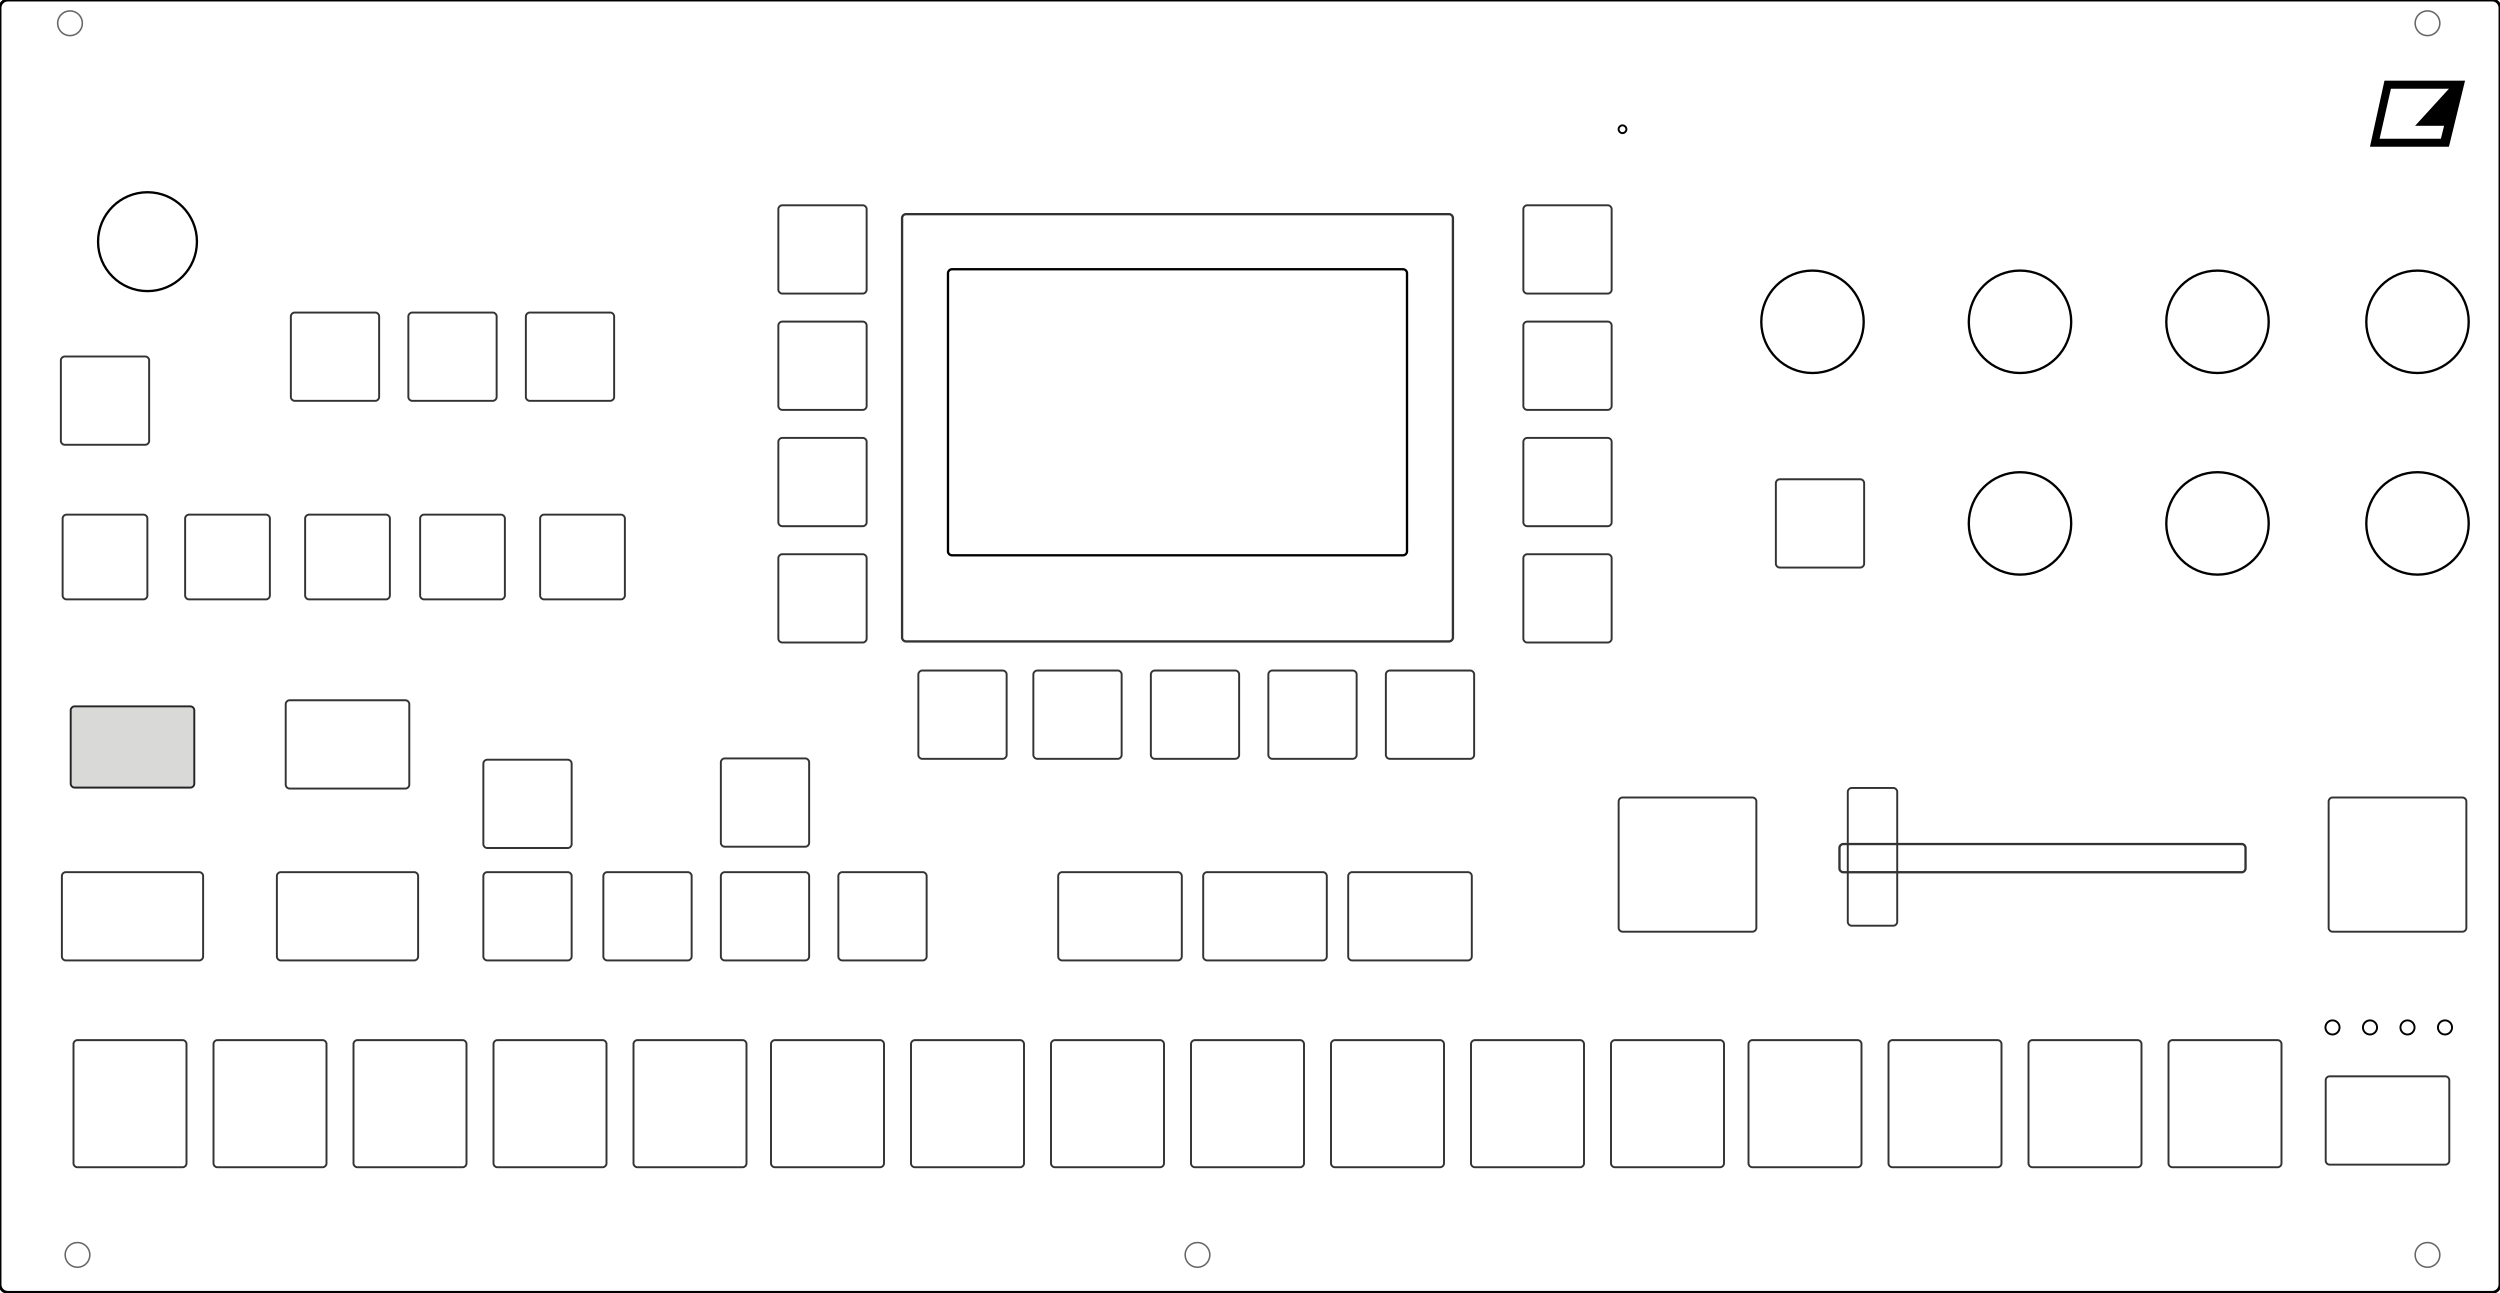
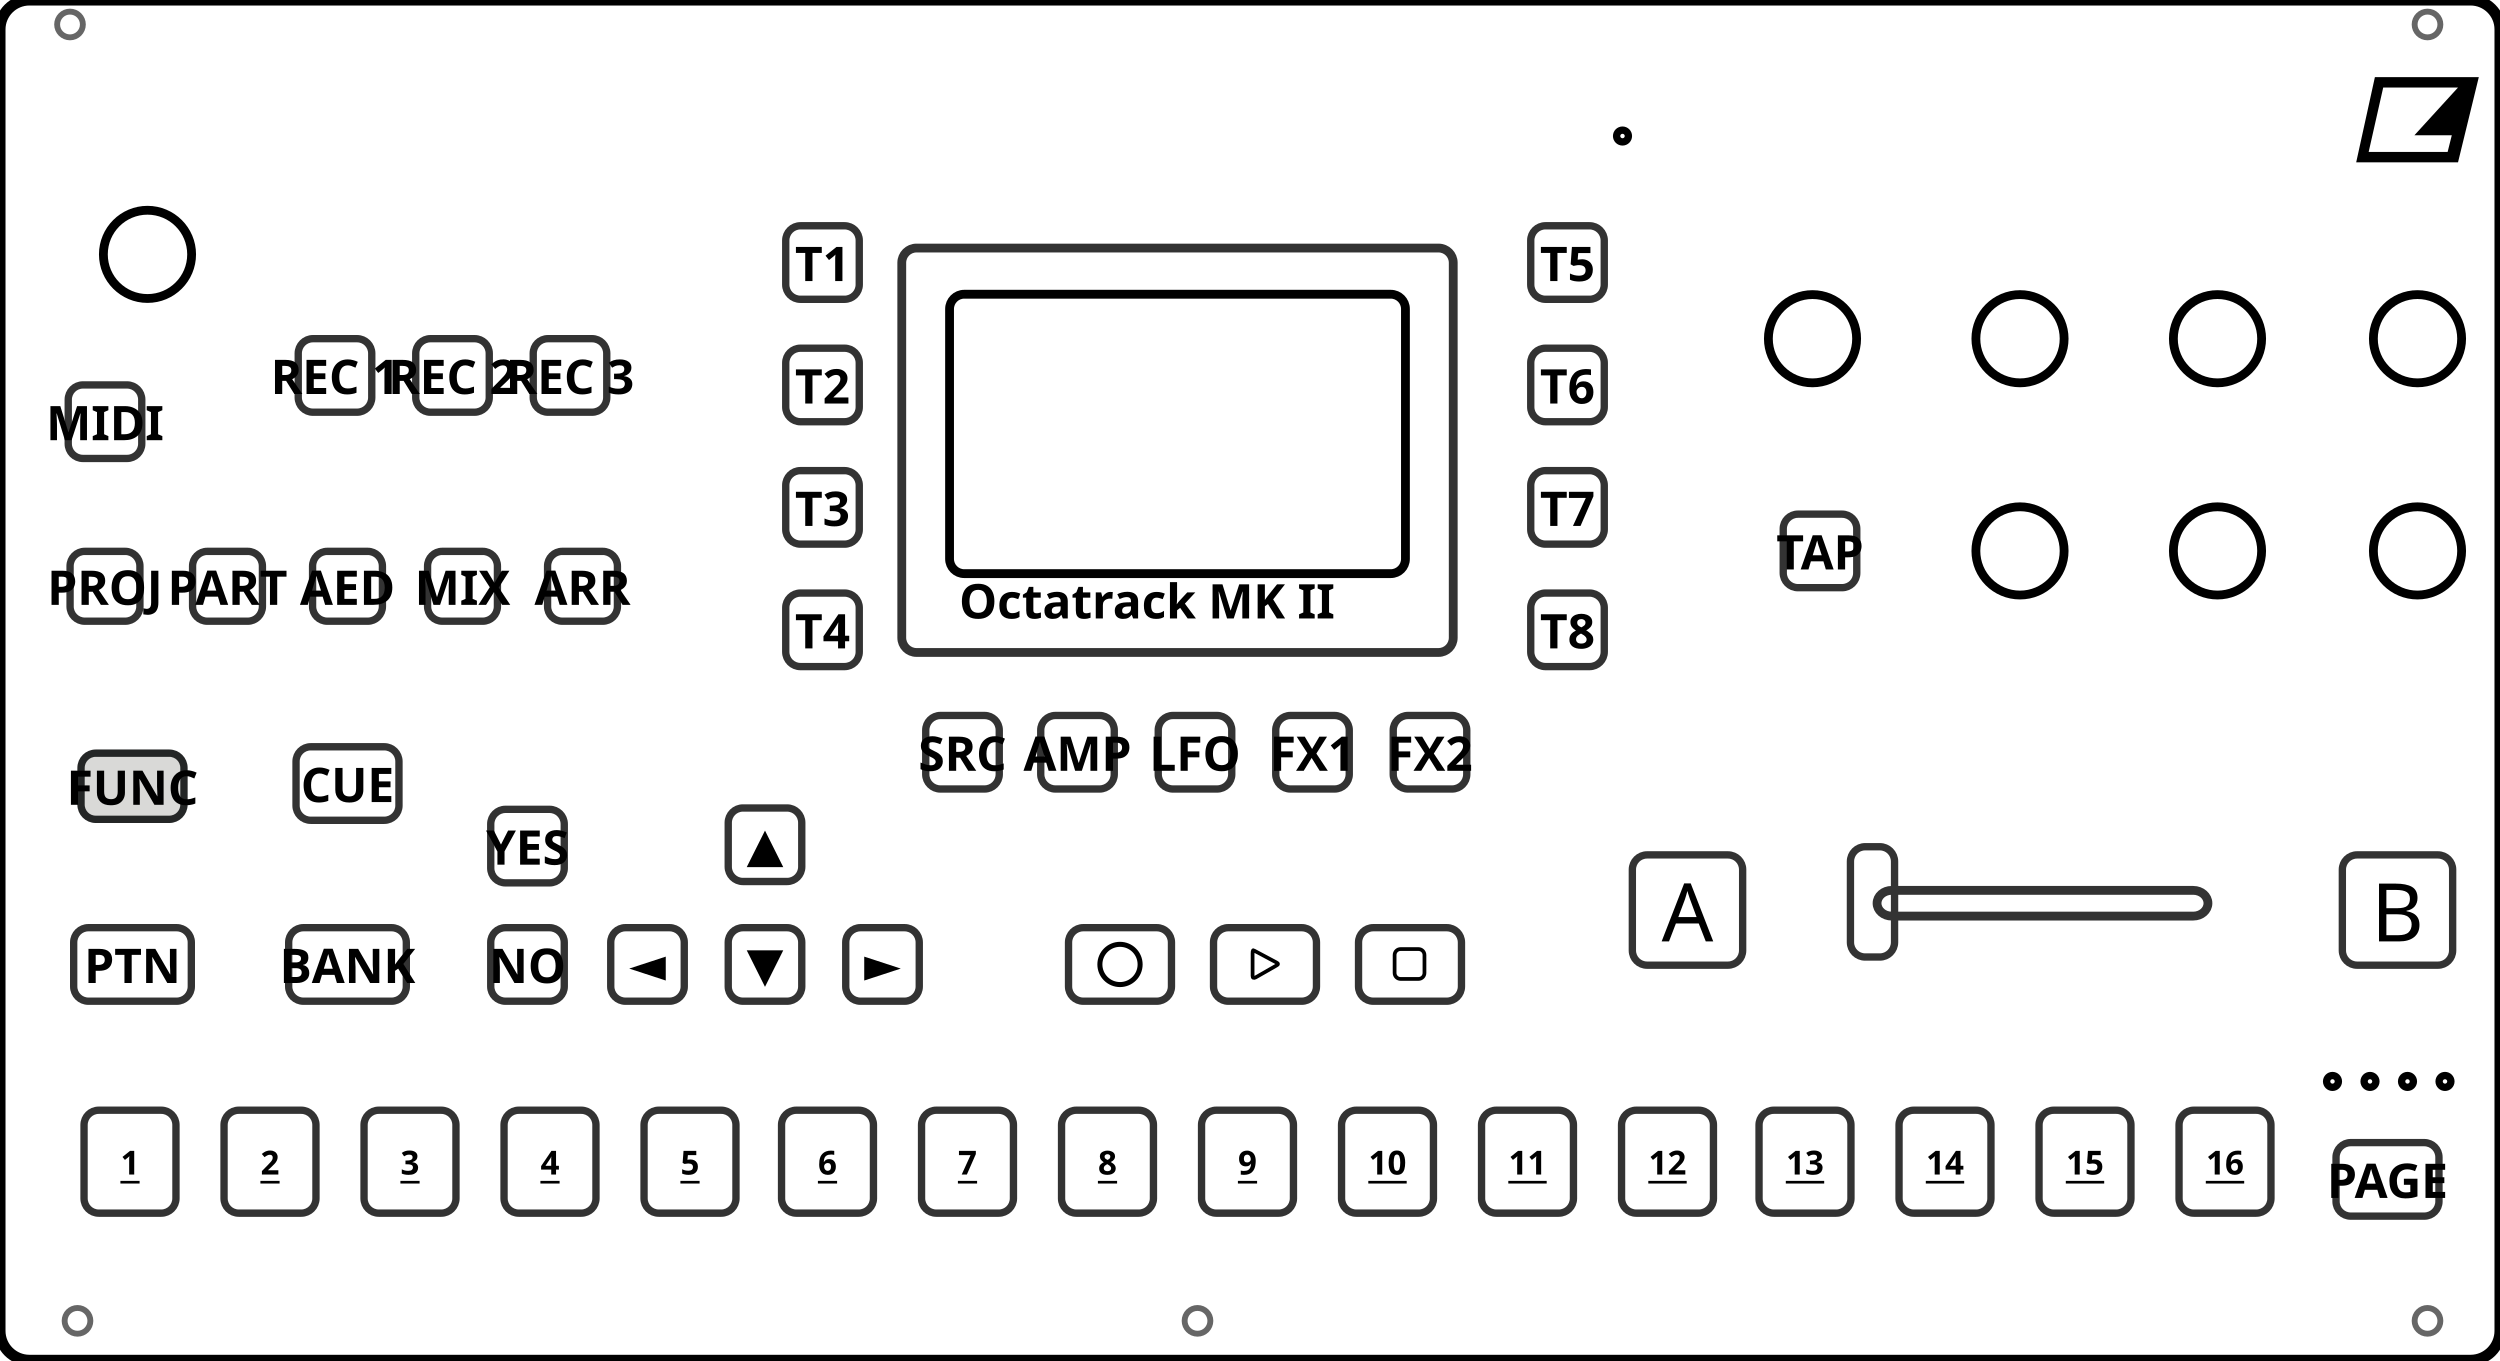
- <svg xmlns="http://www.w3.org/2000/svg" baseProfile="full" height="664.3mm" version="1.1" viewBox="0 0 1285.04 664.3" width="1285.04mm">
+ <svg xmlns="http://www.w3.org/2000/svg" baseProfile="full" height="185.0mm" version="1.1" viewBox="0 0 340.0 185.0" width="340.0mm">
  <defs />
-   <rect fill="none" height="664.3" rx="4" stroke="#000000" stroke-width="1.5" width="1285.04" x="0" y="0" />
-   <circle cx="35.981" cy="11.957" fill="none" r="6.355" stroke="#666666" stroke-width="0.8" />
-   <circle cx="1247.774" cy="11.957" fill="none" r="6.355" stroke="#666666" stroke-width="0.8" />
-   <circle cx="39.836" cy="645.035" fill="none" r="6.355" stroke="#666666" stroke-width="0.8" />
-   <circle cx="615.534" cy="645.035" fill="none" r="6.355" stroke="#666666" stroke-width="0.8" />
-   <circle cx="1247.774" cy="645.035" fill="none" r="6.355" stroke="#666666" stroke-width="0.8" />
-   <path d="M5.848 0.015L38.335 0.015L31.837 26.654L0 26.654ZM8.447 3.264L3.899 23.405L28.589 23.405L29.888 18.207L18.193 18.207L31.837 3.264Z" fill="#000000" fill-rule="evenodd" stroke="none" stroke-linecap="round" stroke-linejoin="round" stroke-width="0" transform="translate(1218.197 41.4584) scale(1.274908)" />
-   <circle cx="75.817" cy="124.224" fill="none" r="25.41" stroke="#000000" stroke-width="1.2" />
-   <rect fill="none" height="45.38" rx="2.0" stroke="#333333" stroke-width="1.0" width="45.38" x="31.282" y="183.243" />
-   <rect fill="none" height="45.38" rx="2.0" stroke="#333333" stroke-width="1.0" width="45.38" x="149.505" y="160.657" />
-   <rect fill="none" height="45.38" rx="2.0" stroke="#333333" stroke-width="1.0" width="45.38" x="209.902" y="160.657" />
-   <rect fill="none" height="45.38" rx="2.0" stroke="#333333" stroke-width="1.0" width="45.38" x="270.299" y="160.657" />
-   <rect fill="none" height="43.56" rx="2.0" stroke="#333333" stroke-width="1.0" width="43.56" x="32.192" y="264.533" />
-   <rect fill="none" height="43.56" rx="2.0" stroke="#333333" stroke-width="1.0" width="43.56" x="95.159" y="264.533" />
-   <rect fill="none" height="43.56" rx="2.0" stroke="#333333" stroke-width="1.0" width="43.56" x="156.841" y="264.533" />
-   <rect fill="none" height="43.56" rx="2.0" stroke="#333333" stroke-width="1.0" width="43.56" x="215.952" y="264.533" />
-   <rect fill="none" height="43.56" rx="2.0" stroke="#333333" stroke-width="1.0" width="43.56" x="277.634" y="264.533" />
-   <rect fill="#d9d9d7" height="41.75" rx="2.0" stroke="#242626" stroke-width="1.0" width="63.53" x="36.342" y="363.09" />
-   <rect fill="none" height="45.38" rx="2.0" stroke="#333333" stroke-width="1.0" width="63.53" x="146.856" y="359.947" />
-   <rect fill="none" height="219.62" rx="2.0" stroke="#333333" stroke-width="1.2" width="283.14" x="463.684" y="110.073" />
-   <rect fill="none" height="147.02" rx="2.0" stroke="#000000" stroke-width="1.2" width="235.95" x="487.279" y="138.402" />
-   <rect fill="none" height="45.38" rx="2.0" stroke="#333333" stroke-width="1.0" width="45.38" x="400.088" y="105.52" />
-   <rect fill="none" height="45.38" rx="2.0" stroke="#333333" stroke-width="1.0" width="45.38" x="783.03" y="105.52" />
-   <rect fill="none" height="45.38" rx="2.0" stroke="#333333" stroke-width="1.0" width="45.38" x="400.088" y="165.307" />
-   <rect fill="none" height="45.38" rx="2.0" stroke="#333333" stroke-width="1.0" width="45.38" x="783.03" y="165.307" />
-   <rect fill="none" height="45.38" rx="2.0" stroke="#333333" stroke-width="1.0" width="45.38" x="400.088" y="225.094" />
-   <rect fill="none" height="45.38" rx="2.0" stroke="#333333" stroke-width="1.0" width="45.38" x="783.03" y="225.094" />
-   <rect fill="none" height="45.38" rx="2.0" stroke="#333333" stroke-width="1.0" width="45.38" x="400.088" y="284.881" />
-   <rect fill="none" height="45.38" rx="2.0" stroke="#333333" stroke-width="1.0" width="45.38" x="783.03" y="284.881" />
-   <rect fill="none" height="45.38" rx="2.0" stroke="#333333" stroke-width="1.0" width="45.38" x="472.05" y="344.668" />
-   <rect fill="none" height="45.38" rx="2.0" stroke="#333333" stroke-width="1.0" width="45.38" x="531.162" y="344.668" />
-   <rect fill="none" height="45.38" rx="2.0" stroke="#333333" stroke-width="1.0" width="45.38" x="591.559" y="344.668" />
-   <rect fill="none" height="45.38" rx="2.0" stroke="#333333" stroke-width="1.0" width="45.38" x="651.956" y="344.668" />
-   <rect fill="none" height="45.38" rx="2.0" stroke="#333333" stroke-width="1.0" width="45.38" x="712.353" y="344.668" />
-   <circle cx="931.654" cy="165.411" fill="none" r="26.32" stroke="#000000" stroke-width="1.2" />
-   <circle cx="1038.312" cy="165.411" fill="none" r="26.32" stroke="#000000" stroke-width="1.2" />
-   <circle cx="1139.83" cy="165.411" fill="none" r="26.32" stroke="#000000" stroke-width="1.2" />
-   <circle cx="1242.634" cy="165.411" fill="none" r="26.32" stroke="#000000" stroke-width="1.2" />
-   <circle cx="1038.312" cy="269.041" fill="none" r="26.32" stroke="#000000" stroke-width="1.2" />
-   <circle cx="1139.83" cy="269.041" fill="none" r="26.32" stroke="#000000" stroke-width="1.2" />
-   <circle cx="1242.634" cy="269.041" fill="none" r="26.32" stroke="#000000" stroke-width="1.2" />
-   <rect fill="none" height="45.38" rx="2.0" stroke="#333333" stroke-width="1.0" width="45.38" x="912.819" y="246.351" />
-   <rect fill="none" height="45.38" rx="2.0" stroke="#333333" stroke-width="1.0" width="72.6" x="31.807" y="448.299" />
-   <rect fill="none" height="45.38" rx="2.0" stroke="#333333" stroke-width="1.0" width="72.6" x="142.321" y="448.299" />
-   <rect fill="none" height="45.38" rx="2.0" stroke="#333333" stroke-width="1.0" width="45.38" x="248.453" y="390.505" />
-   <rect fill="none" height="45.38" rx="2.0" stroke="#333333" stroke-width="1.0" width="45.38" x="248.453" y="448.299" />
-   <rect fill="none" height="45.38" rx="2.0" stroke="#333333" stroke-width="1.0" width="45.38" x="370.532" y="389.84" />
-   <rect fill="none" height="45.38" rx="2.0" stroke="#333333" stroke-width="1.0" width="45.38" x="310.135" y="448.299" />
-   <rect fill="none" height="45.38" rx="2.0" stroke="#333333" stroke-width="1.0" width="45.38" x="370.532" y="448.299" />
-   <rect fill="none" height="45.38" rx="2.0" stroke="#333333" stroke-width="1.0" width="45.38" x="430.929" y="448.299" />
-   <rect fill="none" height="45.38" rx="2.0" stroke="#333333" stroke-width="1.0" width="63.53" x="543.933" y="448.299" />
-   <rect fill="none" height="45.38" rx="2.0" stroke="#333333" stroke-width="1.0" width="63.53" x="618.465" y="448.299" />
-   <rect fill="none" height="45.38" rx="2.0" stroke="#333333" stroke-width="1.0" width="63.53" x="692.998" y="448.299" />
-   <rect fill="none" height="68.97" rx="2.0" stroke="#333333" stroke-width="1.0" width="70.79" x="832.007" y="409.932" />
-   <rect fill="none" height="68.97" rx="2.0" stroke="#333333" stroke-width="1.0" width="70.79" x="1196.958" y="409.932" />
-   <rect fill="none" height="14.52" rx="2.0" stroke="#333333" stroke-width="1.2" width="208.73" x="945.513" y="433.835" />
-   <rect fill="none" height="70.79" rx="2.0" stroke="#333333" stroke-width="1.0" width="25.41" x="949.79" y="405.036" />
-   <rect fill="none" height="65.34" rx="2.0" stroke="#333333" stroke-width="1.0" width="58.08" x="37.782" y="534.642" />
-   <rect fill="none" height="65.34" rx="2.0" stroke="#333333" stroke-width="1.0" width="58.08" x="109.744" y="534.642" />
-   <rect fill="none" height="65.34" rx="2.0" stroke="#333333" stroke-width="1.0" width="58.08" x="181.707" y="534.642" />
-   <rect fill="none" height="65.34" rx="2.0" stroke="#333333" stroke-width="1.0" width="58.08" x="253.669" y="534.642" />
-   <rect fill="none" height="65.34" rx="2.0" stroke="#333333" stroke-width="1.0" width="58.08" x="325.631" y="534.642" />
-   <rect fill="none" height="65.34" rx="2.0" stroke="#333333" stroke-width="1.0" width="58.08" x="396.308" y="534.642" />
-   <rect fill="none" height="65.34" rx="2.0" stroke="#333333" stroke-width="1.0" width="58.08" x="468.27" y="534.642" />
-   <rect fill="none" height="65.34" rx="2.0" stroke="#333333" stroke-width="1.0" width="58.08" x="540.233" y="534.642" />
-   <rect fill="none" height="65.34" rx="2.0" stroke="#333333" stroke-width="1.0" width="58.08" x="612.195" y="534.642" />
-   <rect fill="none" height="65.34" rx="2.0" stroke="#333333" stroke-width="1.0" width="58.08" x="684.157" y="534.642" />
-   <rect fill="none" height="65.34" rx="2.0" stroke="#333333" stroke-width="1.0" width="58.08" x="756.119" y="534.642" />
-   <rect fill="none" height="65.34" rx="2.0" stroke="#333333" stroke-width="1.0" width="58.08" x="828.082" y="534.642" />
-   <rect fill="none" height="65.34" rx="2.0" stroke="#333333" stroke-width="1.0" width="58.08" x="898.759" y="534.642" />
-   <rect fill="none" height="65.34" rx="2.0" stroke="#333333" stroke-width="1.0" width="58.08" x="970.721" y="534.642" />
-   <rect fill="none" height="65.34" rx="2.0" stroke="#333333" stroke-width="1.0" width="58.08" x="1042.683" y="534.642" />
-   <rect fill="none" height="65.34" rx="2.0" stroke="#333333" stroke-width="1.0" width="58.08" x="1114.646" y="534.642" />
-   <rect fill="none" height="45.39" rx="2.0" stroke="#333333" stroke-width="1.0" width="63.53" x="1195.448" y="553.253" />
-   <circle cx="1198.942" cy="528.119" fill="none" r="3.63" stroke="#000000" stroke-width="1.0" />
-   <circle cx="1218.218" cy="528.119" fill="none" r="3.63" stroke="#000000" stroke-width="1.0" />
-   <circle cx="1237.494" cy="528.119" fill="none" r="3.63" stroke="#000000" stroke-width="1.0" />
-   <circle cx="1256.769" cy="528.119" fill="none" r="3.63" stroke="#000000" stroke-width="1.0" />
-   <circle cx="833.991" cy="66.43" fill="none" r="2.0" stroke="#000000" stroke-width="1.0" />
+   <rect fill="none" height="185.0" rx="4" stroke="#000000" stroke-width="1.5" width="340.0" x="0" y="0" />
+   <circle cx="9.52" cy="3.33" fill="none" r="1.75" stroke="#666666" stroke-width="0.8" />
+   <circle cx="330.14" cy="3.33" fill="none" r="1.75" stroke="#666666" stroke-width="0.8" />
+   <circle cx="10.54" cy="179.635" fill="none" r="1.75" stroke="#666666" stroke-width="0.8" />
+   <circle cx="162.86" cy="179.635" fill="none" r="1.75" stroke="#666666" stroke-width="0.8" />
+   <circle cx="330.14" cy="179.635" fill="none" r="1.75" stroke="#666666" stroke-width="0.8" />
+   <path d="M5.848 0.015L38.335 0.015L31.837 26.654L0 26.654ZM8.447 3.264L3.899 23.405L28.589 23.405L29.888 18.207L18.193 18.207L31.837 3.264Z" fill="#000000" fill-rule="evenodd" stroke="none" stroke-linecap="round" stroke-linejoin="round" stroke-width="0" transform="translate(320.4429 10.48) scale(0.4349685)" />
+   <circle cx="20.06" cy="34.595" fill="none" r="6.0" stroke="#000000" stroke-width="1.2" />
+   <rect fill="none" height="10.0" rx="2.0" stroke="#333333" stroke-width="1.0" width="10.0" x="9.28" y="52.35" />
+   <text dominant-baseline="central" fill="#000000" font-family="sans-serif" font-size="6.5" font-weight="bold" text-anchor="middle" x="14.28" y="57.35">MIDI</text>
+   <rect fill="none" height="10.0" rx="2.0" stroke="#333333" stroke-width="1.0" width="10.0" x="40.56" y="46.06" />
+   <text dominant-baseline="central" fill="#000000" font-family="sans-serif" font-size="6.5" font-weight="bold" text-anchor="middle" x="45.56" y="51.06">REC 1</text>
+   <rect fill="none" height="10.0" rx="2.0" stroke="#333333" stroke-width="1.0" width="10.0" x="56.54" y="46.06" />
+   <text dominant-baseline="central" fill="#000000" font-family="sans-serif" font-size="6.5" font-weight="bold" text-anchor="middle" x="61.54" y="51.06">REC 2</text>
+   <rect fill="none" height="10.0" rx="2.0" stroke="#333333" stroke-width="1.0" width="10.0" x="72.52" y="46.06" />
+   <text dominant-baseline="central" fill="#000000" font-family="sans-serif" font-size="6.5" font-weight="bold" text-anchor="middle" x="77.52" y="51.06">REC 3</text>
+   <rect fill="none" height="9.5" rx="2.0" stroke="#333333" stroke-width="1.0" width="9.5" x="9.53" y="74.985" />
+   <text dominant-baseline="central" fill="#000000" font-family="sans-serif" font-size="6.5" font-weight="bold" text-anchor="middle" x="14.28" y="79.735">PROJ</text>
+   <rect fill="none" height="9.5" rx="2.0" stroke="#333333" stroke-width="1.0" width="9.5" x="26.19" y="74.985" />
+   <text dominant-baseline="central" fill="#000000" font-family="sans-serif" font-size="6.5" font-weight="bold" text-anchor="middle" x="30.94" y="79.735">PART</text>
+   <rect fill="none" height="9.5" rx="2.0" stroke="#333333" stroke-width="1.0" width="9.5" x="42.51" y="74.985" />
+   <text dominant-baseline="central" fill="#000000" font-family="sans-serif" font-size="6.5" font-weight="bold" text-anchor="middle" x="47.26" y="79.735">AED</text>
+   <rect fill="none" height="9.5" rx="2.0" stroke="#333333" stroke-width="1.0" width="9.5" x="58.15" y="74.985" />
+   <text dominant-baseline="central" fill="#000000" font-family="sans-serif" font-size="6.5" font-weight="bold" text-anchor="middle" x="62.9" y="79.735">MIX</text>
+   <rect fill="none" height="9.5" rx="2.0" stroke="#333333" stroke-width="1.0" width="9.5" x="74.47" y="74.985" />
+   <text dominant-baseline="central" fill="#000000" font-family="sans-serif" font-size="6.5" font-weight="bold" text-anchor="middle" x="79.22" y="79.735">ARR</text>
+   <rect fill="#d9d9d7" height="9.0" rx="2.0" stroke="#242626" stroke-width="1.0" width="14.0" x="11.02" y="102.43" />
+   <text dominant-baseline="central" fill="#000000" font-family="sans-serif" font-size="6.5" font-weight="bold" text-anchor="middle" x="18.02" y="106.93">FUNC</text>
+   <rect fill="none" height="10.0" rx="2.0" stroke="#333333" stroke-width="1.0" width="14.0" x="40.26" y="101.56" />
+   <text dominant-baseline="central" fill="#000000" font-family="sans-serif" font-size="6.5" font-weight="bold" text-anchor="middle" x="47.26" y="106.56">CUE</text>
+   <rect fill="none" height="55.0" rx="2.0" stroke="#333333" stroke-width="1.2" width="75.0" x="122.64" y="33.735" />
+   <text dominant-baseline="central" fill="#000000" font-family="sans-serif" font-size="6.5" font-weight="bold" text-anchor="start" x="130.44" y="81.585">Octatrack MK II</text>
+   <rect fill="none" height="38.0" rx="2.0" stroke="#000000" stroke-width="1.2" width="62.0" x="129.14" y="40.015" />
+   <rect fill="none" height="10.0" rx="2.0" stroke="#333333" stroke-width="1.0" width="10.0" x="106.86" y="30.705" />
+   <text dominant-baseline="central" fill="#000000" font-family="sans-serif" font-size="6.5" font-weight="bold" text-anchor="middle" x="111.86" y="35.705">T1</text>
+   <rect fill="none" height="10.0" rx="2.0" stroke="#333333" stroke-width="1.0" width="10.0" x="208.18" y="30.705" />
+   <text dominant-baseline="central" fill="#000000" font-family="sans-serif" font-size="6.5" font-weight="bold" text-anchor="middle" x="213.18" y="35.705">T5</text>
+   <rect fill="none" height="10.0" rx="2.0" stroke="#333333" stroke-width="1.0" width="10.0" x="106.86" y="47.355" />
+   <text dominant-baseline="central" fill="#000000" font-family="sans-serif" font-size="6.5" font-weight="bold" text-anchor="middle" x="111.86" y="52.355">T2</text>
+   <rect fill="none" height="10.0" rx="2.0" stroke="#333333" stroke-width="1.0" width="10.0" x="208.18" y="47.355" />
+   <text dominant-baseline="central" fill="#000000" font-family="sans-serif" font-size="6.5" font-weight="bold" text-anchor="middle" x="213.18" y="52.355">T6</text>
+   <rect fill="none" height="10.0" rx="2.0" stroke="#333333" stroke-width="1.0" width="10.0" x="106.86" y="64.005" />
+   <text dominant-baseline="central" fill="#000000" font-family="sans-serif" font-size="6.5" font-weight="bold" text-anchor="middle" x="111.86" y="69.005">T3</text>
+   <rect fill="none" height="10.0" rx="2.0" stroke="#333333" stroke-width="1.0" width="10.0" x="208.18" y="64.005" />
+   <text dominant-baseline="central" fill="#000000" font-family="sans-serif" font-size="6.5" font-weight="bold" text-anchor="middle" x="213.18" y="69.005">T7</text>
+   <rect fill="none" height="10.0" rx="2.0" stroke="#333333" stroke-width="1.0" width="10.0" x="106.86" y="80.655" />
+   <text dominant-baseline="central" fill="#000000" font-family="sans-serif" font-size="6.5" font-weight="bold" text-anchor="middle" x="111.86" y="85.655">T4</text>
+   <rect fill="none" height="10.0" rx="2.0" stroke="#333333" stroke-width="1.0" width="10.0" x="208.18" y="80.655" />
+   <text dominant-baseline="central" fill="#000000" font-family="sans-serif" font-size="6.5" font-weight="bold" text-anchor="middle" x="213.18" y="85.655">T8</text>
+   <rect fill="none" height="10.0" rx="2.0" stroke="#333333" stroke-width="1.0" width="10.0" x="125.9" y="97.305" />
+   <text dominant-baseline="central" fill="#000000" font-family="sans-serif" font-size="6.5" font-weight="bold" text-anchor="middle" x="130.9" y="102.305">SRC</text>
+   <rect fill="none" height="10.0" rx="2.0" stroke="#333333" stroke-width="1.0" width="10.0" x="141.54" y="97.305" />
+   <text dominant-baseline="central" fill="#000000" font-family="sans-serif" font-size="6.5" font-weight="bold" text-anchor="middle" x="146.54" y="102.305">AMP</text>
+   <rect fill="none" height="10.0" rx="2.0" stroke="#333333" stroke-width="1.0" width="10.0" x="157.52" y="97.305" />
+   <text dominant-baseline="central" fill="#000000" font-family="sans-serif" font-size="6.5" font-weight="bold" text-anchor="middle" x="162.52" y="102.305">LFO</text>
+   <rect fill="none" height="10.0" rx="2.0" stroke="#333333" stroke-width="1.0" width="10.0" x="173.5" y="97.305" />
+   <text dominant-baseline="central" fill="#000000" font-family="sans-serif" font-size="6.5" font-weight="bold" text-anchor="middle" x="178.5" y="102.305">FX1</text>
+   <rect fill="none" height="10.0" rx="2.0" stroke="#333333" stroke-width="1.0" width="10.0" x="189.48" y="97.305" />
+   <text dominant-baseline="central" fill="#000000" font-family="sans-serif" font-size="6.5" font-weight="bold" text-anchor="middle" x="194.48" y="102.305">FX2</text>
+   <circle cx="246.5" cy="46.065" fill="none" r="6.0" stroke="#000000" stroke-width="1.2" />
+   <circle cx="274.72" cy="46.065" fill="none" r="6.0" stroke="#000000" stroke-width="1.2" />
+   <circle cx="301.58" cy="46.065" fill="none" r="6.0" stroke="#000000" stroke-width="1.2" />
+   <circle cx="328.78" cy="46.065" fill="none" r="6.0" stroke="#000000" stroke-width="1.2" />
+   <circle cx="274.72" cy="74.925" fill="none" r="6.0" stroke="#000000" stroke-width="1.2" />
+   <circle cx="301.58" cy="74.925" fill="none" r="6.0" stroke="#000000" stroke-width="1.2" />
+   <circle cx="328.78" cy="74.925" fill="none" r="6.0" stroke="#000000" stroke-width="1.2" />
+   <rect fill="none" height="10.0" rx="2.0" stroke="#333333" stroke-width="1.0" width="10.0" x="242.52" y="69.925" />
+   <text dominant-baseline="central" fill="#000000" font-family="sans-serif" font-size="6.5" font-weight="bold" text-anchor="middle" x="247.52" y="74.925">TAP</text>
+   <rect fill="none" height="10.0" rx="2.0" stroke="#333333" stroke-width="1.0" width="16.0" x="10.02" y="126.165" />
+   <text dominant-baseline="central" fill="#000000" font-family="sans-serif" font-size="6.5" font-weight="bold" text-anchor="middle" x="18.02" y="131.165">PTN</text>
+   <rect fill="none" height="10.0" rx="2.0" stroke="#333333" stroke-width="1.0" width="16.0" x="39.26" y="126.165" />
+   <text dominant-baseline="central" fill="#000000" font-family="sans-serif" font-size="6.5" font-weight="bold" text-anchor="middle" x="47.26" y="131.165">BANK</text>
+   <rect fill="none" height="10.0" rx="2.0" stroke="#333333" stroke-width="1.0" width="10.0" x="66.74" y="110.07" />
+   <text dominant-baseline="central" fill="#000000" font-family="sans-serif" font-size="6.5" font-weight="bold" text-anchor="middle" x="71.74" y="115.07">YES</text>
+   <rect fill="none" height="10.0" rx="2.0" stroke="#333333" stroke-width="1.0" width="10.0" x="66.74" y="126.165" />
+   <text dominant-baseline="central" fill="#000000" font-family="sans-serif" font-size="6.5" font-weight="bold" text-anchor="middle" x="71.74" y="131.165">NO</text>
+   <rect fill="none" height="10.0" rx="2.0" stroke="#333333" stroke-width="1.0" width="10.0" x="99.04" y="109.885" />
+   <text dominant-baseline="central" fill="#000000" font-family="sans-serif" font-size="6.5" font-weight="bold" text-anchor="middle" x="104.04" y="114.885">▲</text>
+   <rect fill="none" height="10.0" rx="2.0" stroke="#333333" stroke-width="1.0" width="10.0" x="83.06" y="126.165" />
+   <text dominant-baseline="central" fill="#000000" font-family="sans-serif" font-size="6.5" font-weight="bold" text-anchor="middle" x="88.06" y="131.165">◄</text>
+   <rect fill="none" height="10.0" rx="2.0" stroke="#333333" stroke-width="1.0" width="10.0" x="99.04" y="126.165" />
+   <text dominant-baseline="central" fill="#000000" font-family="sans-serif" font-size="6.5" font-weight="bold" text-anchor="middle" x="104.04" y="131.165">▼</text>
+   <rect fill="none" height="10.0" rx="2.0" stroke="#333333" stroke-width="1.0" width="10.0" x="115.02" y="126.165" />
+   <text dominant-baseline="central" fill="#000000" font-family="sans-serif" font-size="6.5" font-weight="bold" text-anchor="middle" x="120.02" y="131.165">►</text>
+   <rect fill="none" height="10.0" rx="2.0" stroke="#333333" stroke-width="1.0" width="14.0" x="145.32" y="126.165" />
+   <circle cx="152.32" cy="131.165" fill="none" r="2.736" stroke="#000000" stroke-width="0.684" />
+   <rect fill="none" height="10.0" rx="2.0" stroke="#333333" stroke-width="1.0" width="14.0" x="165.04" y="126.165" />
+   <path d="M3.249 1.958C2.816 1.525 2.599 1.958 2.599 3.257V13.003C2.599 13.87 3.032 14.086 3.898 13.653L12.995 8.455C13.861 8.022 13.861 7.589 12.995 7.156L3.249 1.958Z" fill="none" stroke="#000000" stroke-linecap="round" stroke-linejoin="round" stroke-width="1.624" transform="translate(172.04 131.165) scale(0.3125) translate(-8.0 -8.0)" />
+   <rect fill="none" height="10.0" rx="2.0" stroke="#333333" stroke-width="1.0" width="14.0" x="184.76" y="126.165" />
+   <path d="M3.411 1.145H10.233C11.489 1.145 12.507 2.163 12.507 3.419V10.241C12.507 11.497 11.489 12.515 10.233 12.515H3.411C2.155 12.515 1.137 11.497 1.137 10.241V3.419C1.137 2.163 2.155 1.145 3.411 1.145Z" fill="none" stroke="#000000" stroke-linecap="round" stroke-linejoin="round" stroke-width="1.421" transform="translate(191.76 131.165) scale(0.3571429) translate(-7.0 -7.0)" />
+   <rect fill="none" height="15.0" rx="2.0" stroke="#333333" stroke-width="1.0" width="15.0" x="222" y="116.265" />
+   <text dominant-baseline="central" fill="#000000" font-family="sans-serif" font-size="11.0" font-weight="normal" text-anchor="middle" x="229.5" y="123.765">A</text>
+   <rect fill="none" height="15.0" rx="2.0" stroke="#333333" stroke-width="1.0" width="15.0" x="318.56" y="116.265" />
+   <text dominant-baseline="central" fill="#000000" font-family="sans-serif" font-size="11.0" font-weight="normal" text-anchor="middle" x="326.06" y="123.765">B</text>
+   <rect fill="none" height="3.5" rx="2.0" stroke="#333333" stroke-width="1.2" width="45.0" x="255.28" y="121.09" />
+   <rect fill="none" height="15.0" rx="2.0" stroke="#333333" stroke-width="1.0" width="6.0" x="251.66" y="115.155" />
+   <rect fill="none" height="14.0" rx="2.0" stroke="#333333" stroke-width="1.0" width="12.5" x="11.43" y="150.99" />
+   <text dominant-baseline="central" fill="#000000" font-family="sans-serif" font-size="4.5" font-weight="bold" text-anchor="middle" x="17.68" y="157.99">1</text>
+   <line stroke="#000000" stroke-width="0.36" x1="16.375" x2="18.985" y1="160.78" y2="160.78" />
+   <rect fill="none" height="14.0" rx="2.0" stroke="#333333" stroke-width="1.0" width="12.5" x="30.47" y="150.99" />
+   <text dominant-baseline="central" fill="#000000" font-family="sans-serif" font-size="4.5" font-weight="bold" text-anchor="middle" x="36.72" y="157.99">2</text>
+   <line stroke="#000000" stroke-width="0.36" x1="35.415" x2="38.025" y1="160.78" y2="160.78" />
+   <rect fill="none" height="14.0" rx="2.0" stroke="#333333" stroke-width="1.0" width="12.5" x="49.51" y="150.99" />
+   <text dominant-baseline="central" fill="#000000" font-family="sans-serif" font-size="4.5" font-weight="bold" text-anchor="middle" x="55.76" y="157.99">3</text>
+   <line stroke="#000000" stroke-width="0.36" x1="54.455" x2="57.065" y1="160.78" y2="160.78" />
+   <rect fill="none" height="14.0" rx="2.0" stroke="#333333" stroke-width="1.0" width="12.5" x="68.55" y="150.99" />
+   <text dominant-baseline="central" fill="#000000" font-family="sans-serif" font-size="4.5" font-weight="bold" text-anchor="middle" x="74.8" y="157.99">4</text>
+   <line stroke="#000000" stroke-width="0.36" x1="73.495" x2="76.105" y1="160.78" y2="160.78" />
+   <rect fill="none" height="14.0" rx="2.0" stroke="#333333" stroke-width="1.0" width="12.5" x="87.59" y="150.99" />
+   <text dominant-baseline="central" fill="#000000" font-family="sans-serif" font-size="4.5" font-weight="bold" text-anchor="middle" x="93.84" y="157.99">5</text>
+   <line stroke="#000000" stroke-width="0.36" x1="92.535" x2="95.145" y1="160.78" y2="160.78" />
+   <rect fill="none" height="14.0" rx="2.0" stroke="#333333" stroke-width="1.0" width="12.5" x="106.29" y="150.99" />
+   <text dominant-baseline="central" fill="#000000" font-family="sans-serif" font-size="4.5" font-weight="bold" text-anchor="middle" x="112.54" y="157.99">6</text>
+   <line stroke="#000000" stroke-width="0.36" x1="111.235" x2="113.845" y1="160.78" y2="160.78" />
+   <rect fill="none" height="14.0" rx="2.0" stroke="#333333" stroke-width="1.0" width="12.5" x="125.33" y="150.99" />
+   <text dominant-baseline="central" fill="#000000" font-family="sans-serif" font-size="4.5" font-weight="bold" text-anchor="middle" x="131.58" y="157.99">7</text>
+   <line stroke="#000000" stroke-width="0.36" x1="130.275" x2="132.885" y1="160.78" y2="160.78" />
+   <rect fill="none" height="14.0" rx="2.0" stroke="#333333" stroke-width="1.0" width="12.5" x="144.37" y="150.99" />
+   <text dominant-baseline="central" fill="#000000" font-family="sans-serif" font-size="4.5" font-weight="bold" text-anchor="middle" x="150.62" y="157.99">8</text>
+   <line stroke="#000000" stroke-width="0.36" x1="149.315" x2="151.925" y1="160.78" y2="160.78" />
+   <rect fill="none" height="14.0" rx="2.0" stroke="#333333" stroke-width="1.0" width="12.5" x="163.41" y="150.99" />
+   <text dominant-baseline="central" fill="#000000" font-family="sans-serif" font-size="4.5" font-weight="bold" text-anchor="middle" x="169.66" y="157.99">9</text>
+   <line stroke="#000000" stroke-width="0.36" x1="168.355" x2="170.965" y1="160.78" y2="160.78" />
+   <rect fill="none" height="14.0" rx="2.0" stroke="#333333" stroke-width="1.0" width="12.5" x="182.45" y="150.99" />
+   <text dominant-baseline="central" fill="#000000" font-family="sans-serif" font-size="4.5" font-weight="bold" text-anchor="middle" x="188.7" y="157.99">10</text>
+   <line stroke="#000000" stroke-width="0.36" x1="186.09" x2="191.31" y1="160.78" y2="160.78" />
+   <rect fill="none" height="14.0" rx="2.0" stroke="#333333" stroke-width="1.0" width="12.5" x="201.49" y="150.99" />
+   <text dominant-baseline="central" fill="#000000" font-family="sans-serif" font-size="4.5" font-weight="bold" text-anchor="middle" x="207.74" y="157.99">11</text>
+   <line stroke="#000000" stroke-width="0.36" x1="205.13" x2="210.35" y1="160.78" y2="160.78" />
+   <rect fill="none" height="14.0" rx="2.0" stroke="#333333" stroke-width="1.0" width="12.5" x="220.53" y="150.99" />
+   <text dominant-baseline="central" fill="#000000" font-family="sans-serif" font-size="4.5" font-weight="bold" text-anchor="middle" x="226.78" y="157.99">12</text>
+   <line stroke="#000000" stroke-width="0.36" x1="224.17" x2="229.39" y1="160.78" y2="160.78" />
+   <rect fill="none" height="14.0" rx="2.0" stroke="#333333" stroke-width="1.0" width="12.5" x="239.23" y="150.99" />
+   <text dominant-baseline="central" fill="#000000" font-family="sans-serif" font-size="4.5" font-weight="bold" text-anchor="middle" x="245.48" y="157.99">13</text>
+   <line stroke="#000000" stroke-width="0.36" x1="242.87" x2="248.09" y1="160.78" y2="160.78" />
+   <rect fill="none" height="14.0" rx="2.0" stroke="#333333" stroke-width="1.0" width="12.5" x="258.27" y="150.99" />
+   <text dominant-baseline="central" fill="#000000" font-family="sans-serif" font-size="4.5" font-weight="bold" text-anchor="middle" x="264.52" y="157.99">14</text>
+   <line stroke="#000000" stroke-width="0.36" x1="261.91" x2="267.13" y1="160.78" y2="160.78" />
+   <rect fill="none" height="14.0" rx="2.0" stroke="#333333" stroke-width="1.0" width="12.5" x="277.31" y="150.99" />
+   <text dominant-baseline="central" fill="#000000" font-family="sans-serif" font-size="4.5" font-weight="bold" text-anchor="middle" x="283.56" y="157.99">15</text>
+   <line stroke="#000000" stroke-width="0.36" x1="280.95" x2="286.17" y1="160.78" y2="160.78" />
+   <rect fill="none" height="14.0" rx="2.0" stroke="#333333" stroke-width="1.0" width="12.5" x="296.35" y="150.99" />
+   <text dominant-baseline="central" fill="#000000" font-family="sans-serif" font-size="4.5" font-weight="bold" text-anchor="middle" x="302.6" y="157.99">16</text>
+   <line stroke="#000000" stroke-width="0.36" x1="299.99" x2="305.21" y1="160.78" y2="160.78" />
+   <rect fill="none" height="10.0" rx="2.0" stroke="#333333" stroke-width="1.0" width="14.0" x="317.7" y="155.395" />
+   <text dominant-baseline="central" fill="#000000" font-family="sans-serif" font-size="6.5" font-weight="bold" text-anchor="middle" x="324.7" y="160.395">PAGE</text>
+   <circle cx="317.22" cy="147.075" fill="none" r="0.8" stroke="#000000" stroke-width="1.0" />
+   <circle cx="322.32" cy="147.075" fill="none" r="0.8" stroke="#000000" stroke-width="1.0" />
+   <circle cx="327.42" cy="147.075" fill="none" r="0.8" stroke="#000000" stroke-width="1.0" />
+   <circle cx="332.52" cy="147.075" fill="none" r="0.8" stroke="#000000" stroke-width="1.0" />
+   <circle cx="220.66" cy="18.5" fill="none" r="0.8" stroke="#000000" stroke-width="1.0" />
</svg>
